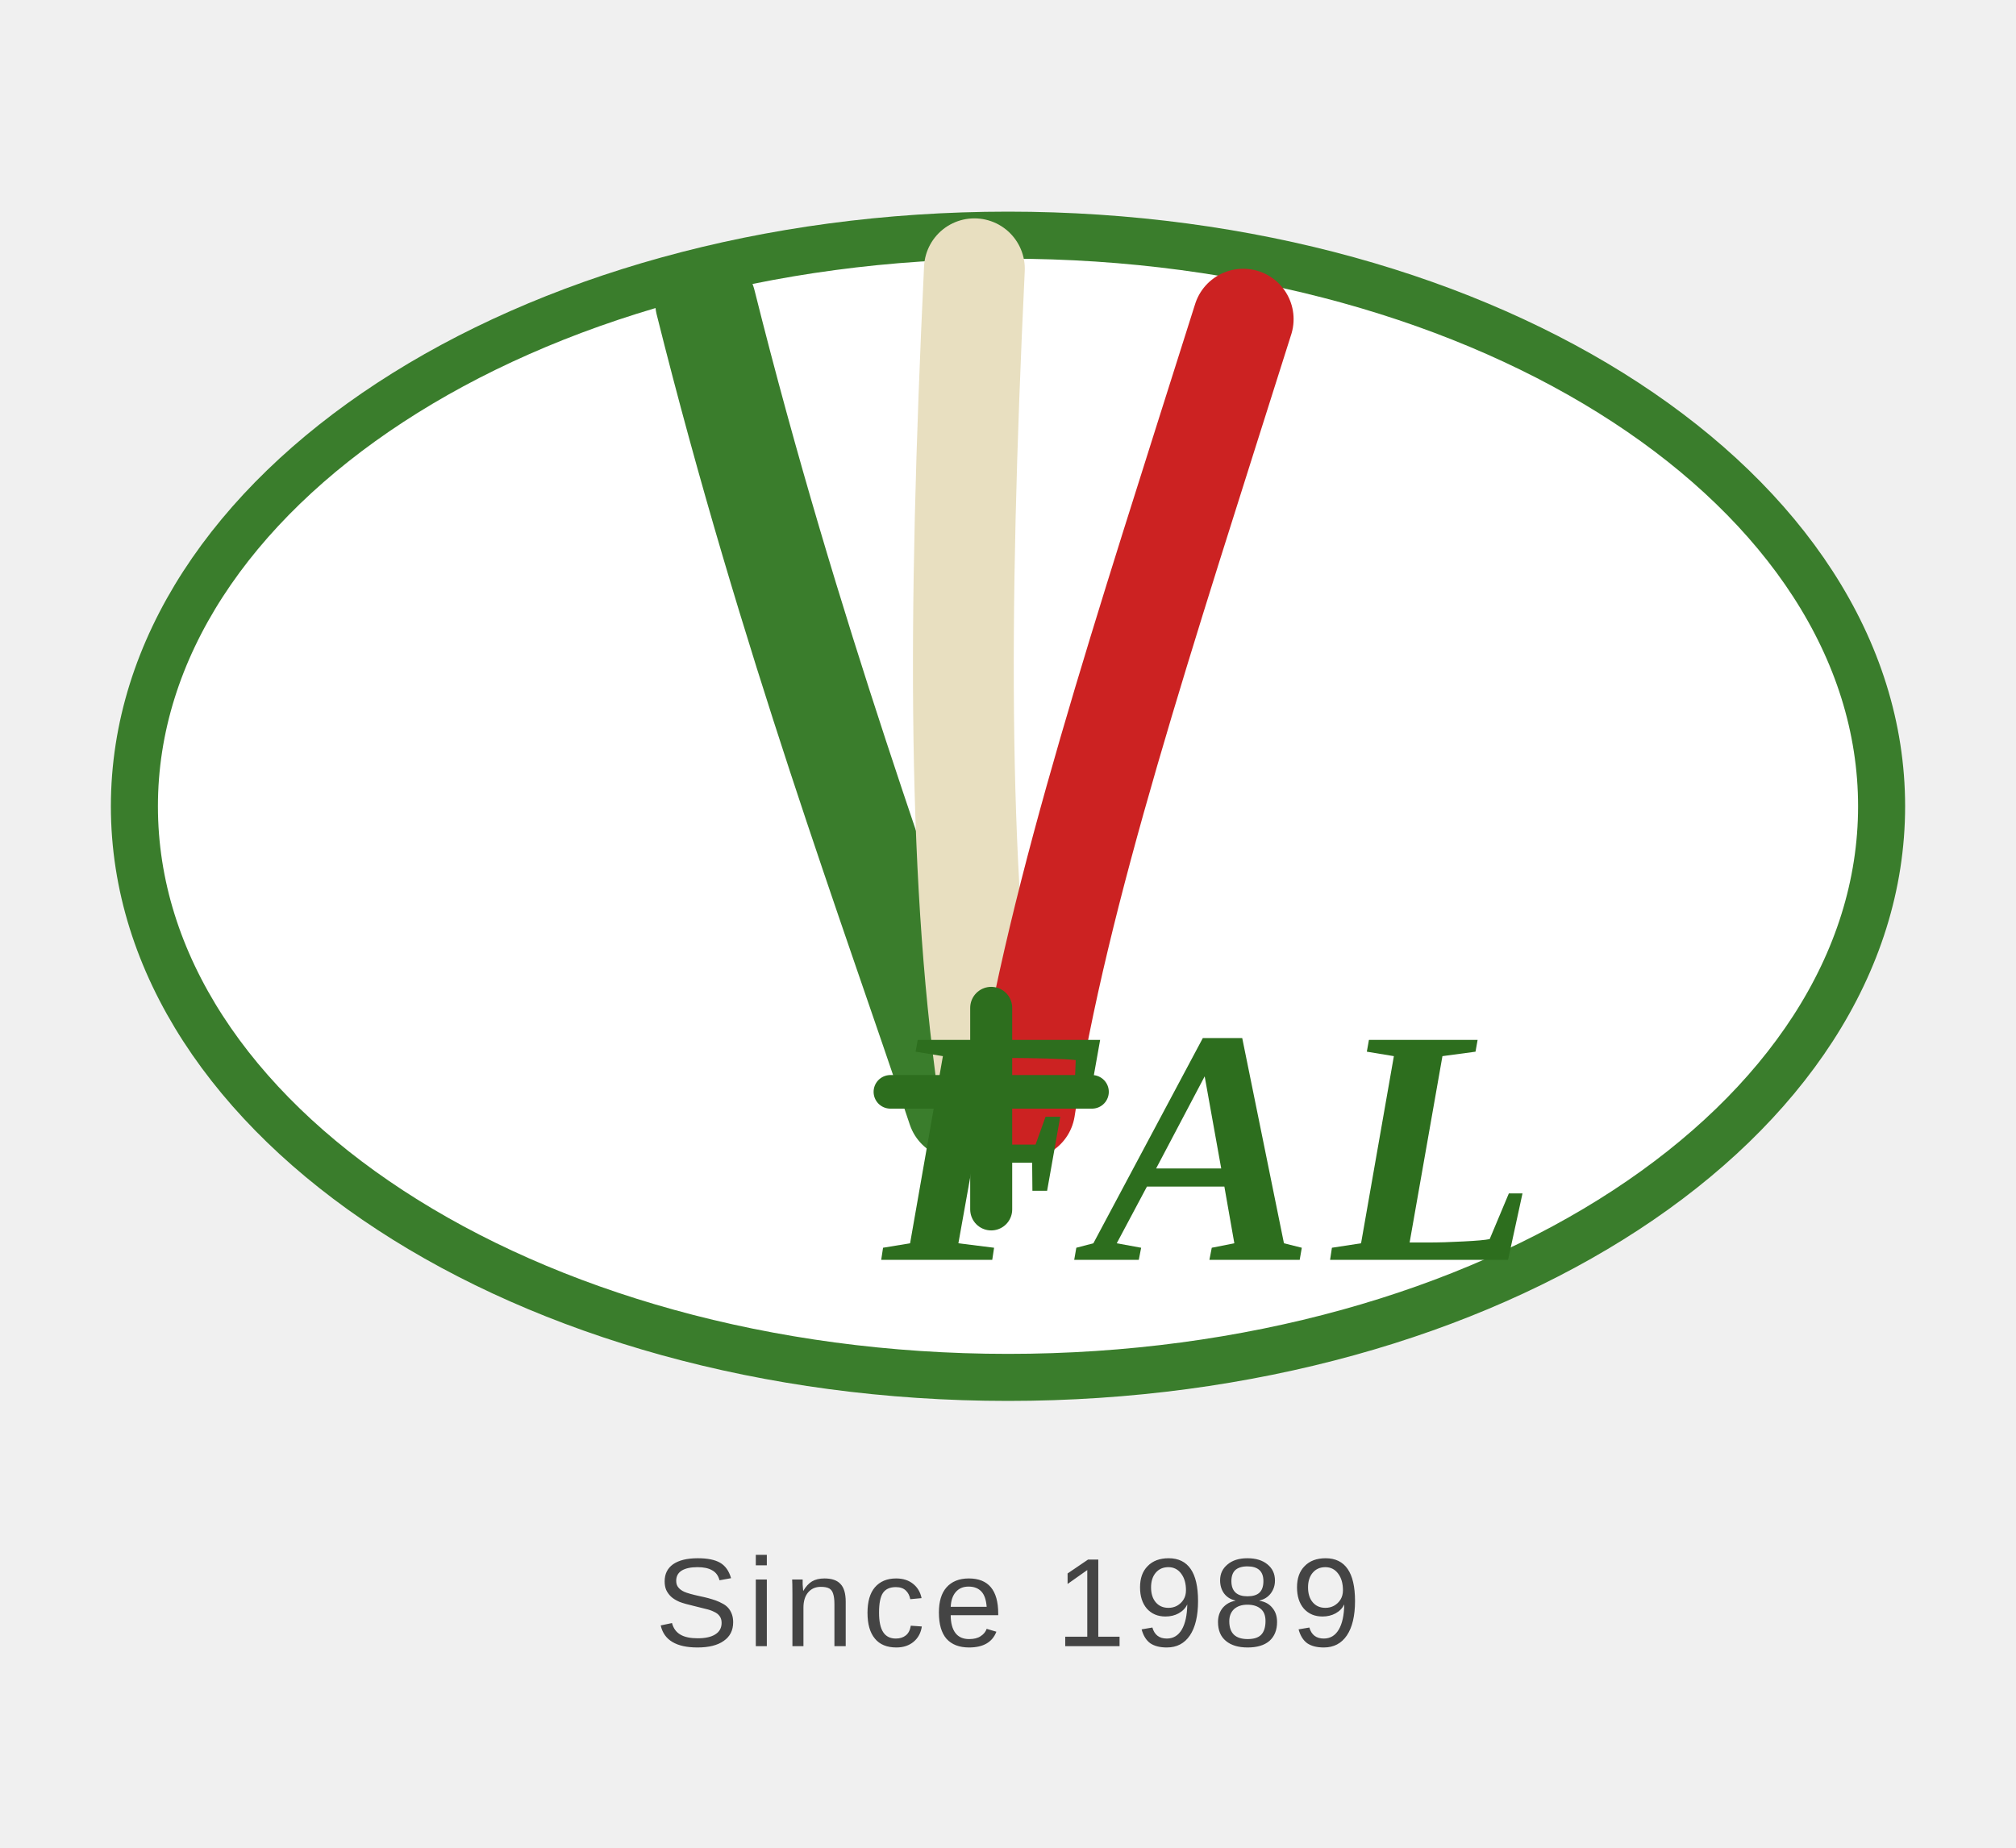
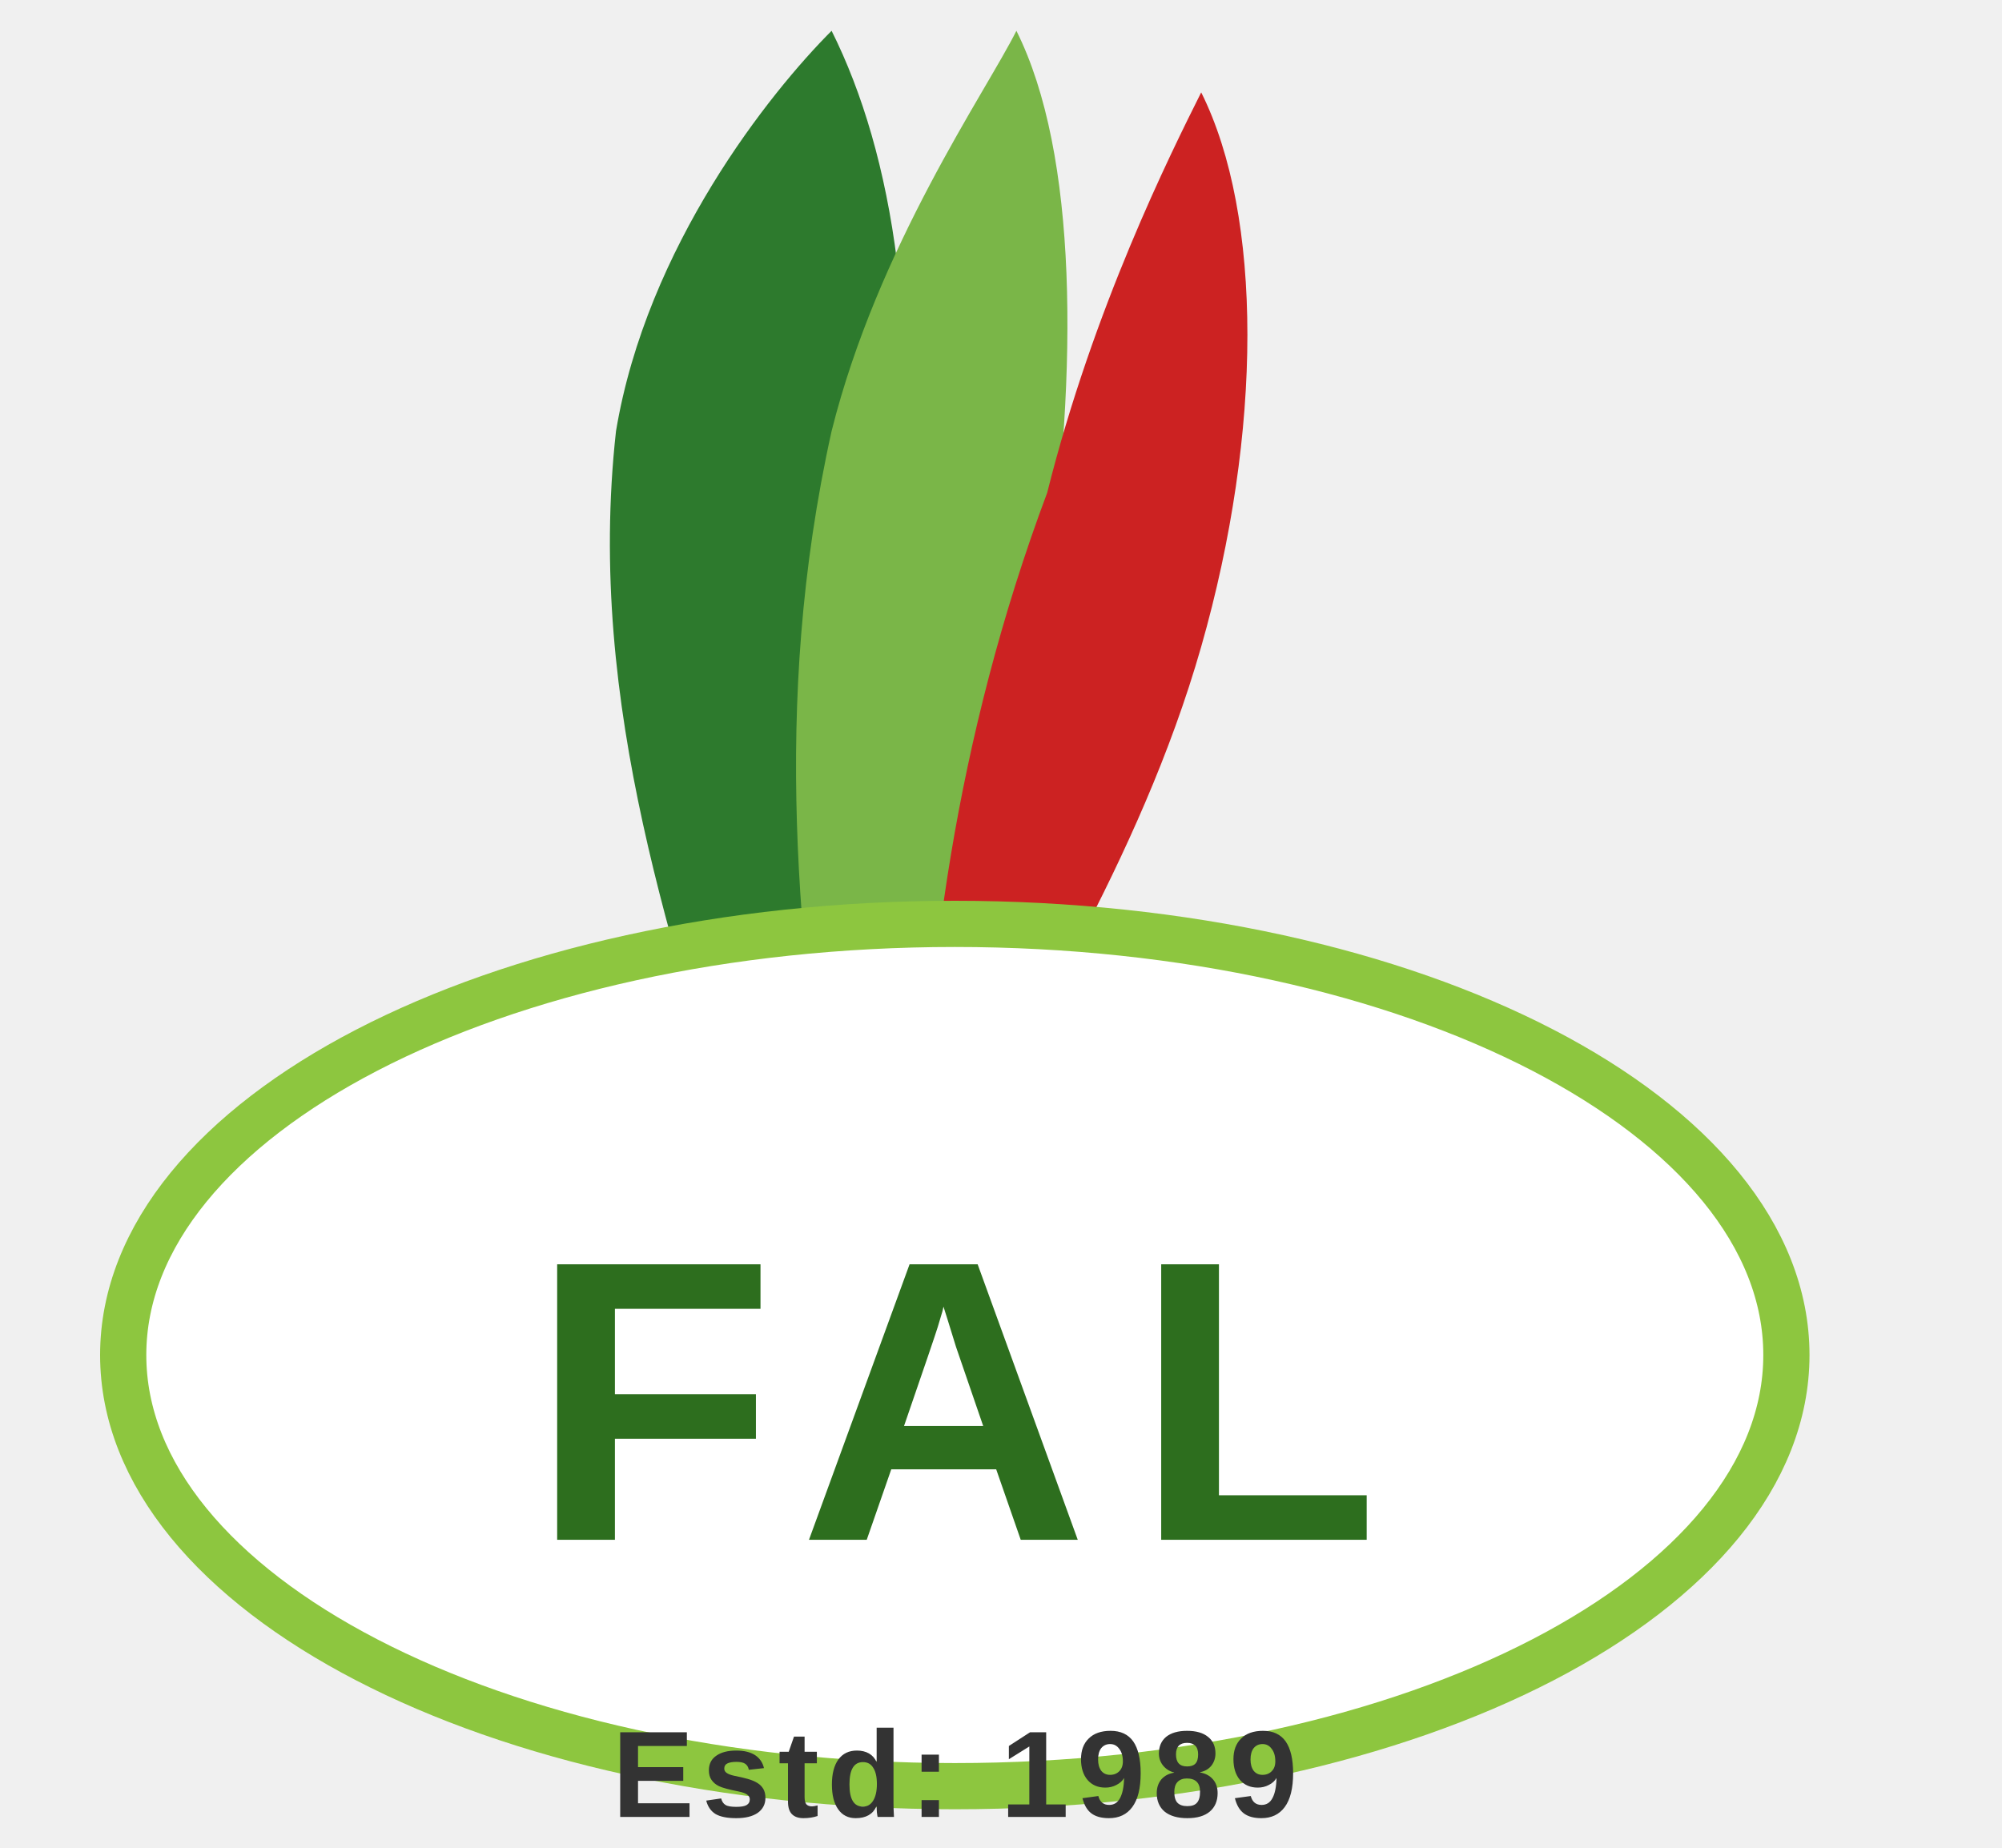
- <svg xmlns="http://www.w3.org/2000/svg" viewBox="0 0 120 110" width="120" height="110">
-   <ellipse cx="60" cy="48" rx="52" ry="34" fill="white" stroke="#3a7d2c" stroke-width="2.8" />
-   <path d="M57,66 C53,54 47,38 42,18" fill="none" stroke="#3a7d2c" stroke-width="6" stroke-linecap="round" />
-   <path d="M59,66 C57,53 57,37 58,16" fill="none" stroke="#e8dfc0" stroke-width="6" stroke-linecap="round" />
-   <path d="M61,66 C63,53 68,38 74,19" fill="none" stroke="#cc2222" stroke-width="6" stroke-linecap="round" />
-   <line x1="59" y1="60" x2="59" y2="72" stroke="#2d6e1e" stroke-width="2.5" stroke-linecap="round" />
-   <line x1="53" y1="65" x2="65" y2="65" stroke="#2d6e1e" stroke-width="2" stroke-linecap="round" />
-   <text x="72" y="75" text-anchor="middle" fill="#2d6e1e" font-size="20" font-weight="900" font-style="italic" font-family="Georgia, 'Times New Roman', serif" letter-spacing="1">FAL</text>
-   <text x="60" y="98" text-anchor="middle" fill="#444444" font-size="7.5" font-family="Arial, sans-serif" letter-spacing="0.5">Since 1989</text>
+ <svg xmlns="http://www.w3.org/2000/svg" viewBox="0 0 130 120" width="130" height="120">
+   <path d="M48,76 C44,62 38,46 40,28 C42,16 50,6 54,2 C58,10 60,22 58,38 C56,54 52,66 50,76 Z" fill="#2d7a2d" />
+   <path d="M54,76 C52,62 50,46 54,28 C57,16 64,6 66,2 C70,10 70,24 68,38 C66,54 60,66 56,76 Z" fill="#7ab648" />
+   <path d="M60,76 C60,64 62,48 68,32 C71,20 76,10 78,6 C82,14 82,28 78,42 C74,56 66,68 62,76 Z" fill="#cc2222" />
+   <ellipse cx="62" cy="88" rx="54" ry="28" fill="white" stroke="#8dc63f" stroke-width="3" />
+   <text x="62" y="100" text-anchor="middle" fill="#2d6e1e" font-size="26" font-weight="900" font-family="Arial Black, Arial, sans-serif" letter-spacing="3">FAL</text>
+   <text x="62" y="118" text-anchor="middle" fill="#333333" font-size="8" font-weight="700" font-family="Arial, sans-serif" letter-spacing="0.5">Estd: 1989</text>
</svg>
